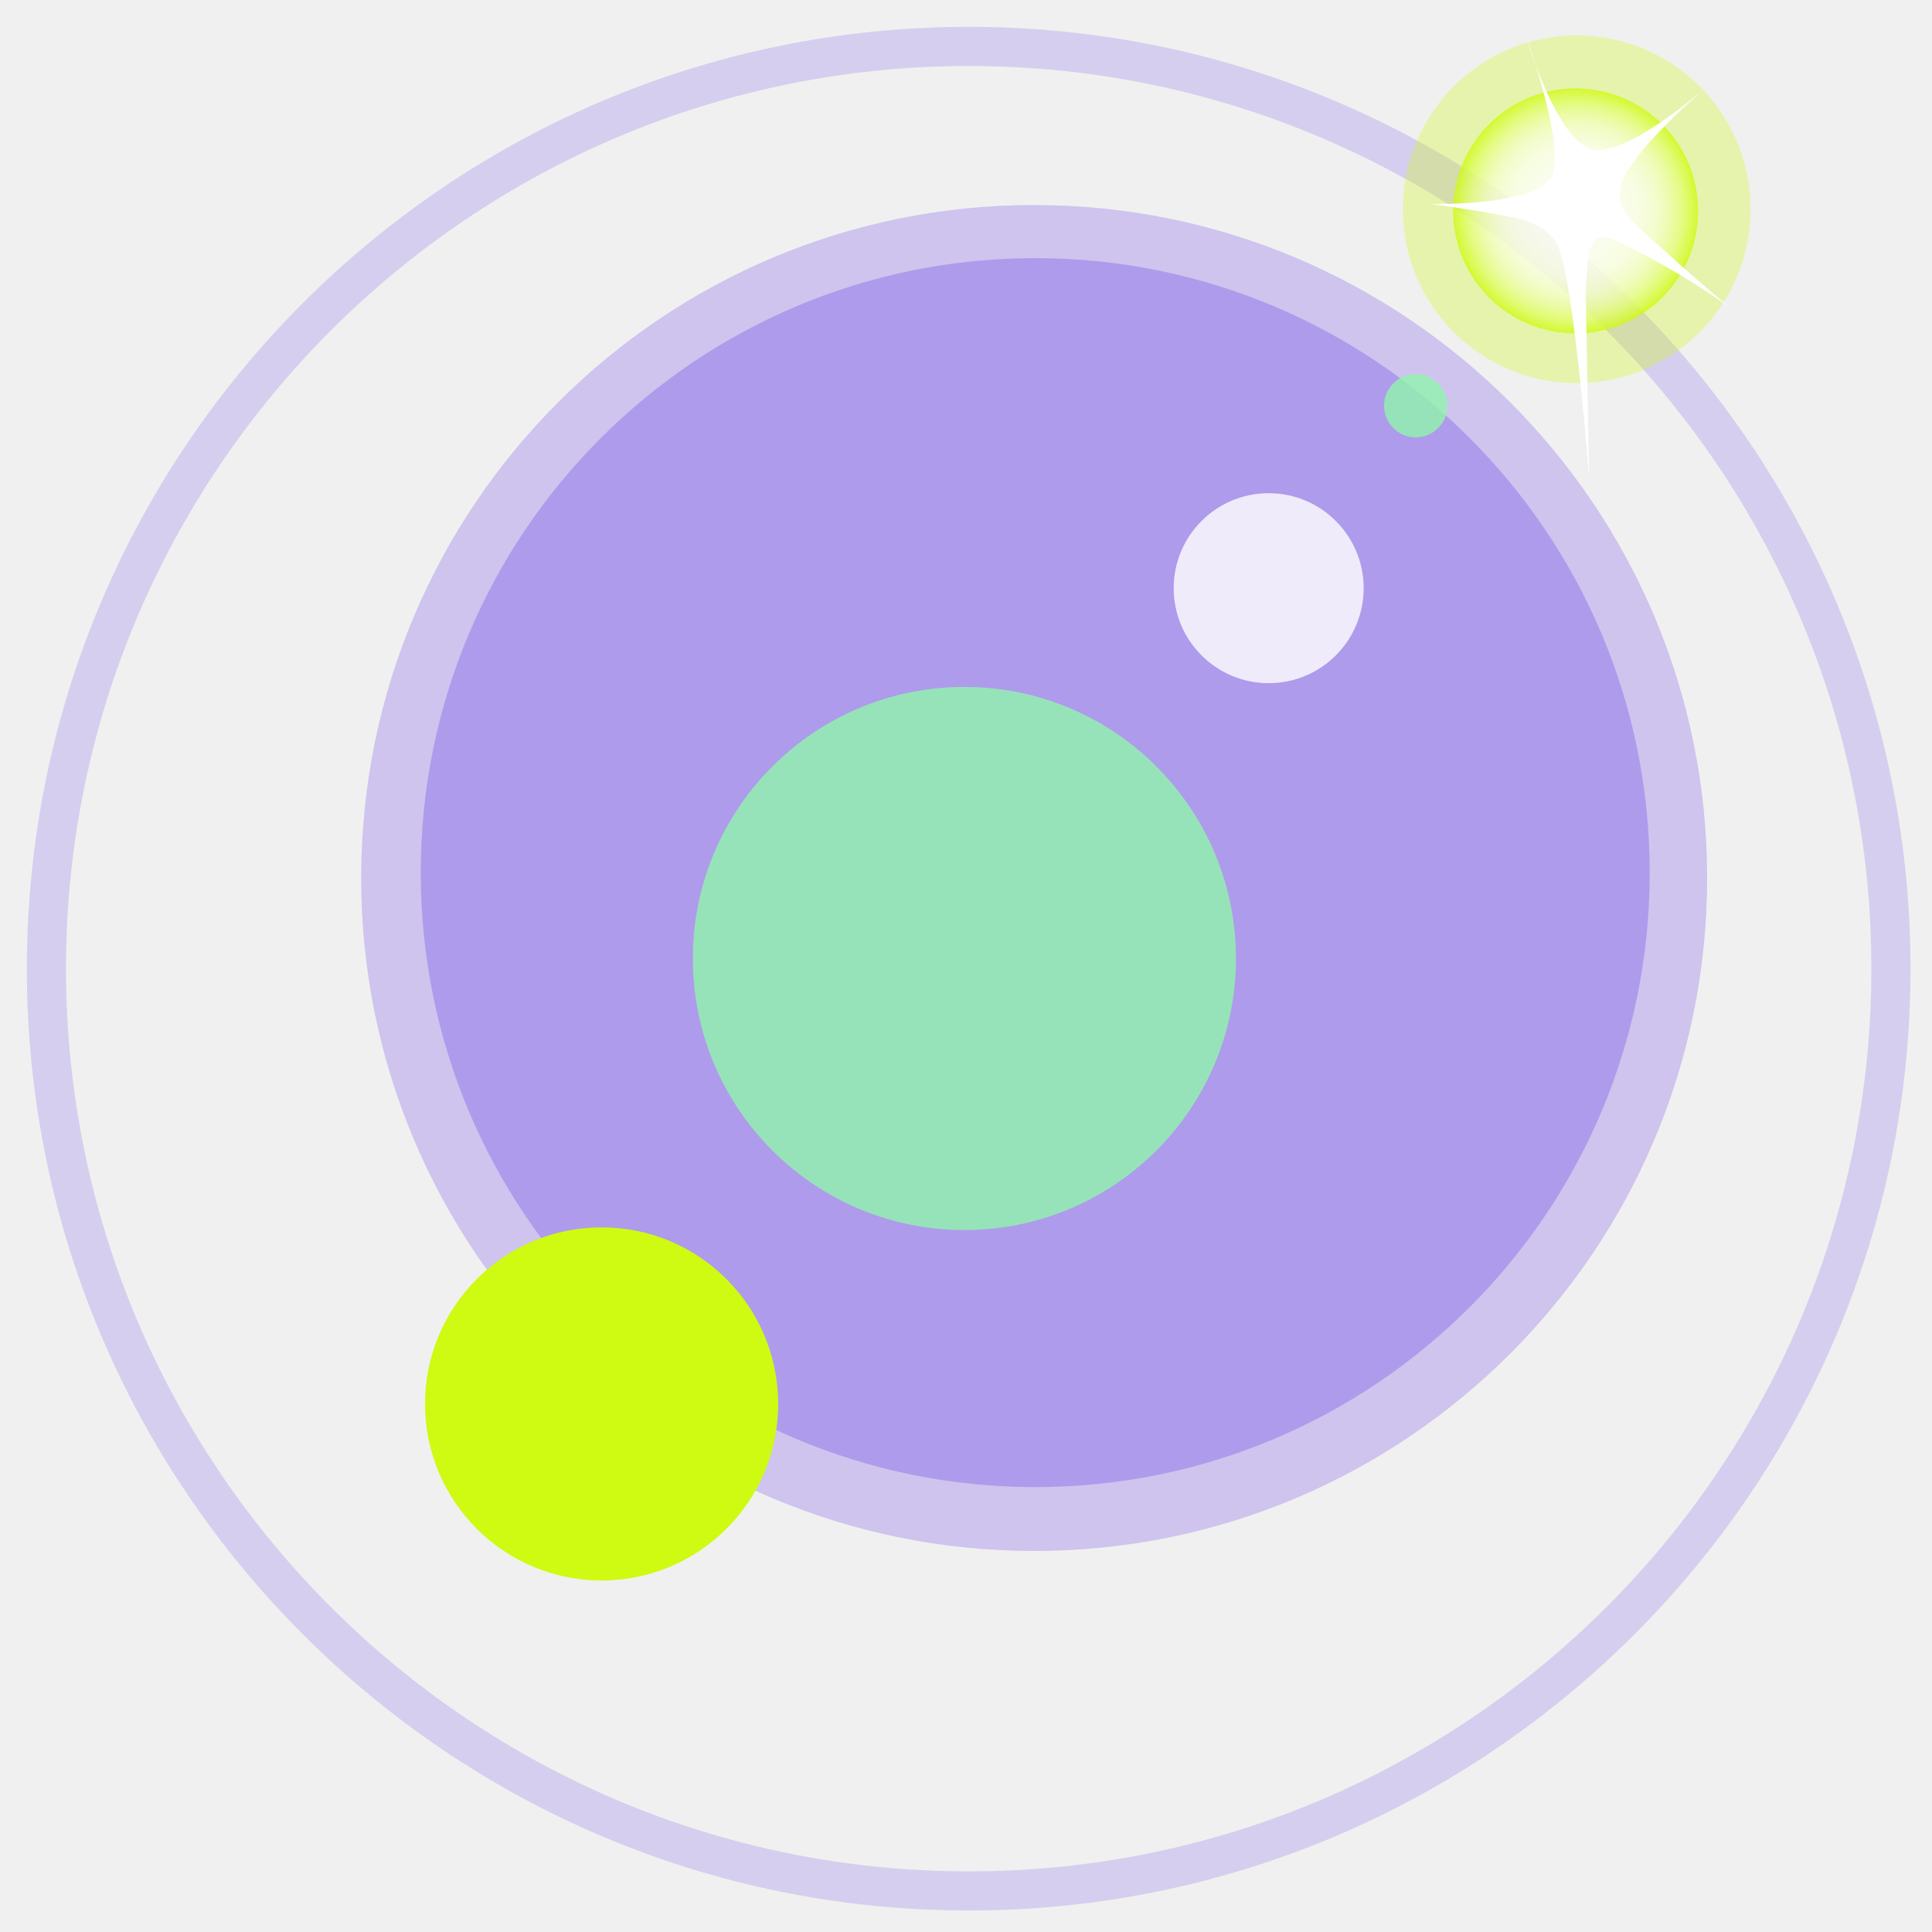
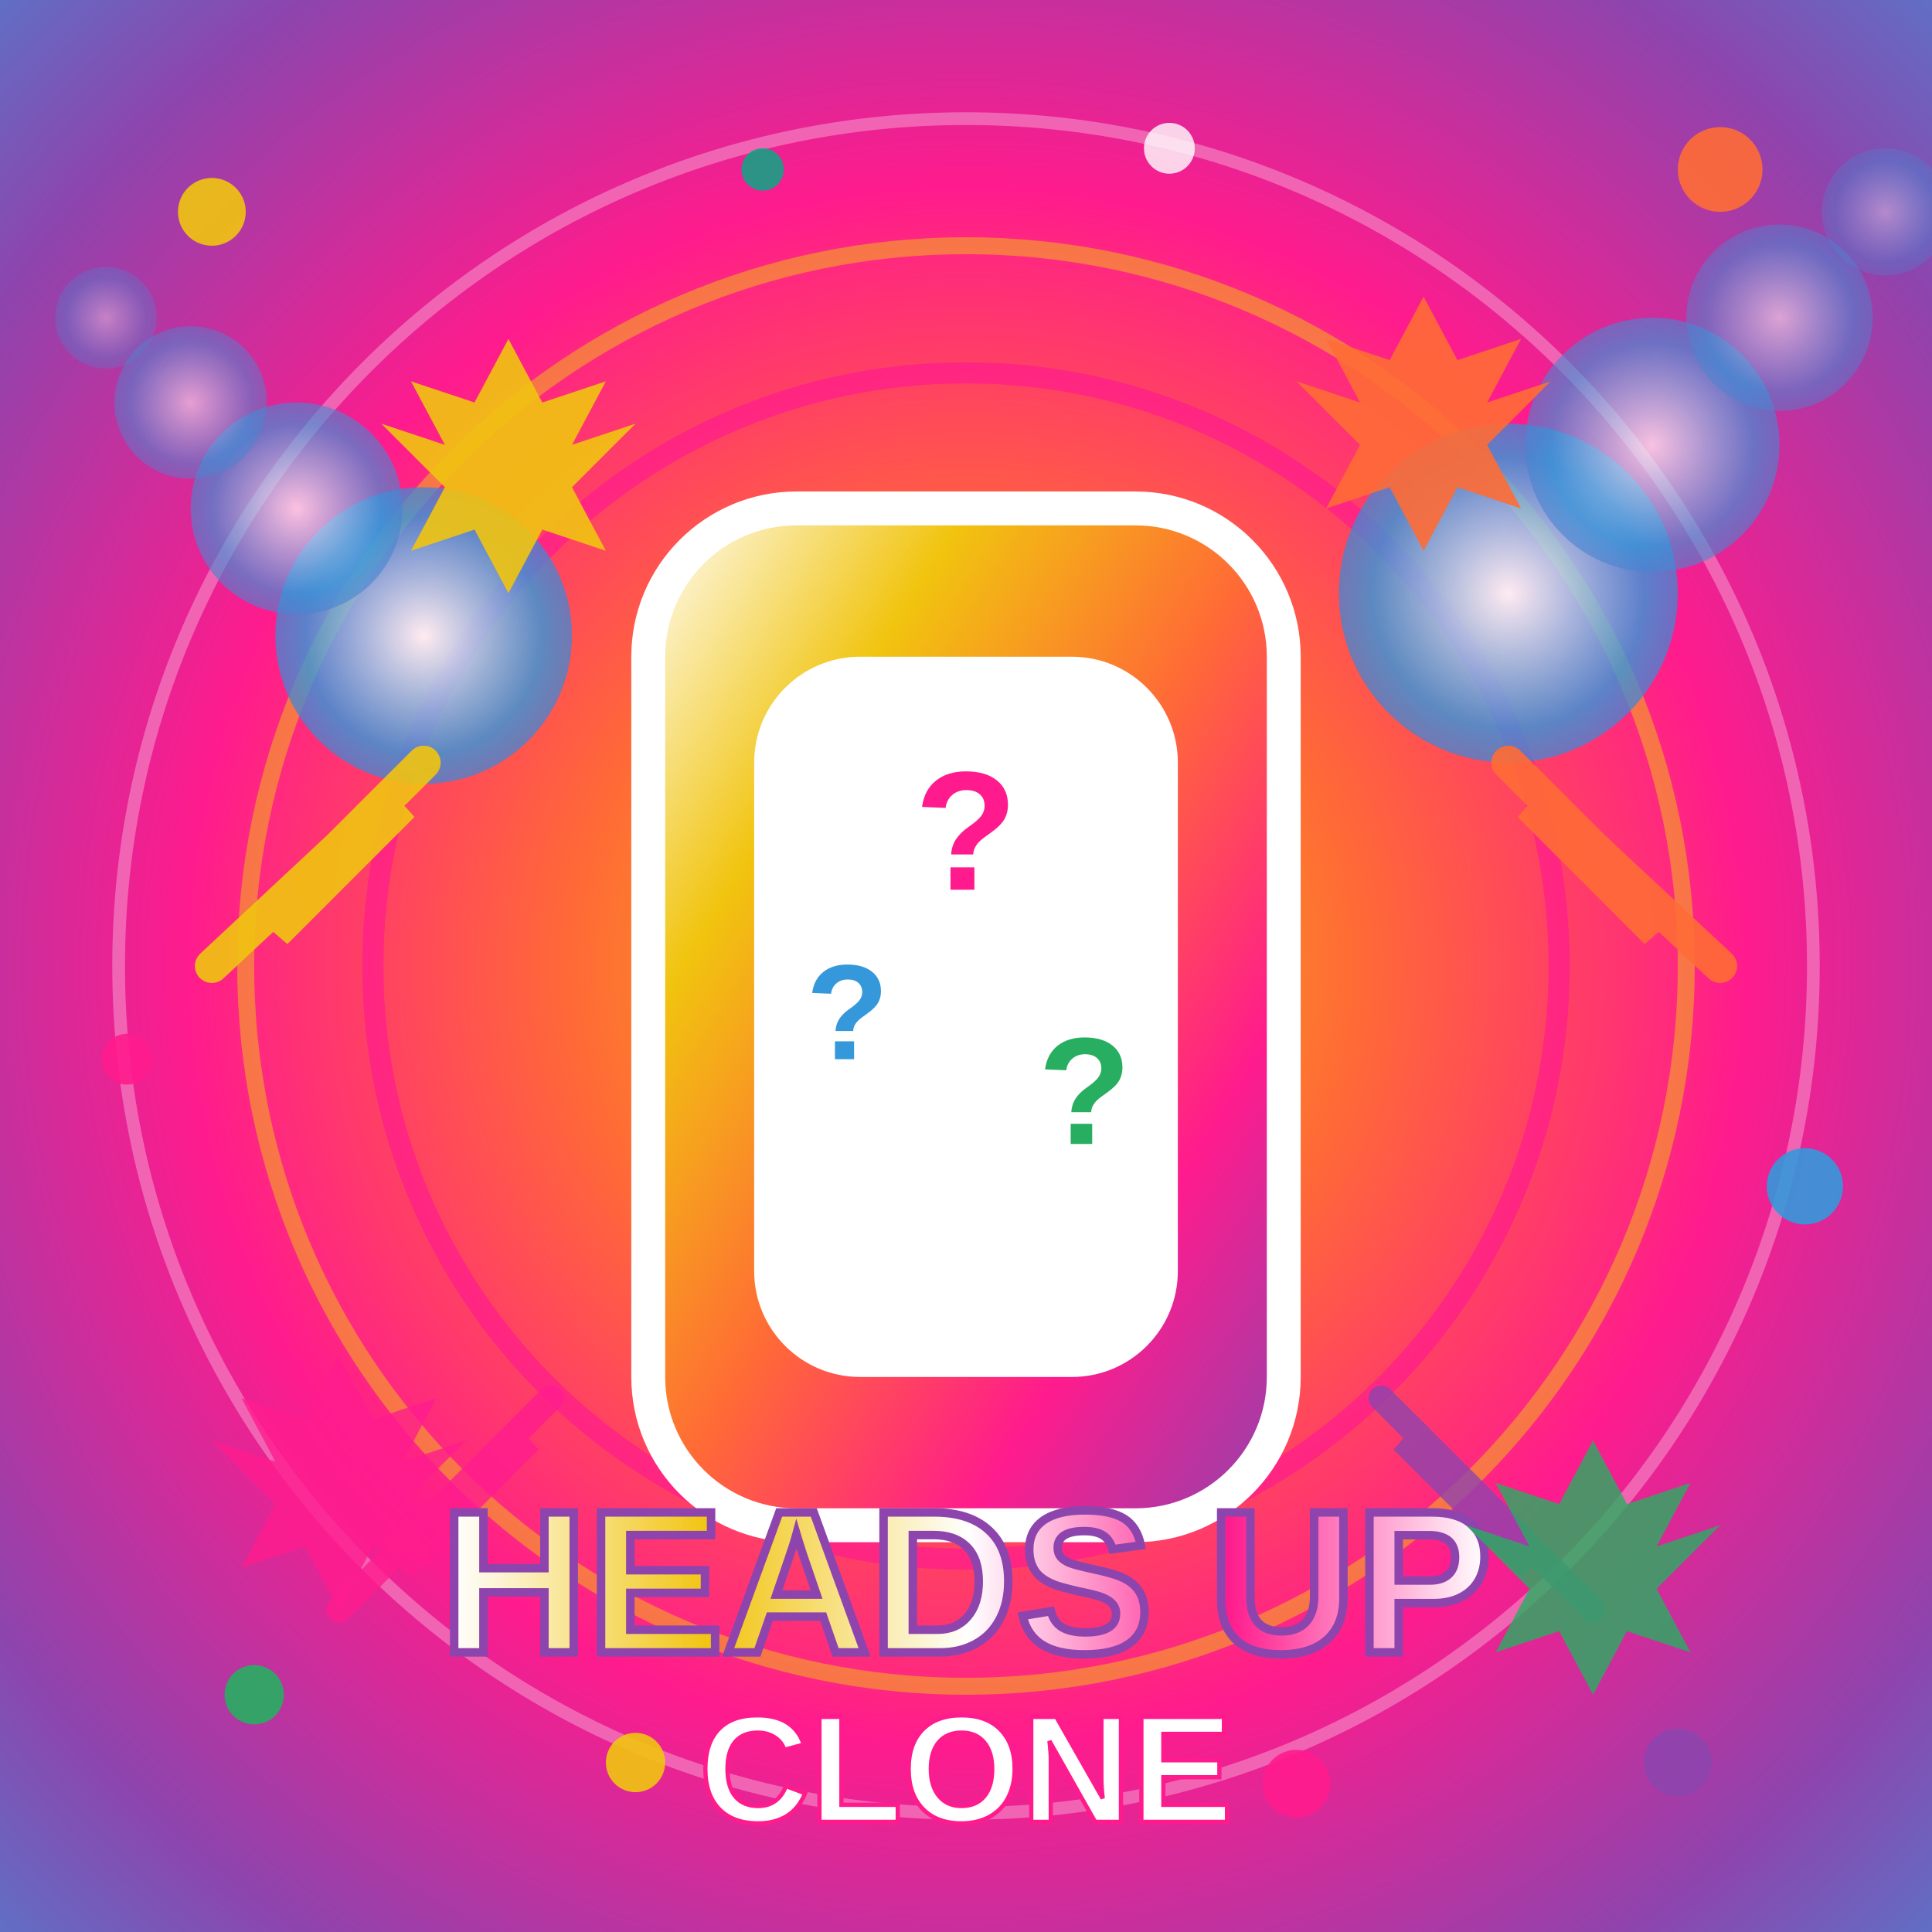
- <svg xmlns="http://www.w3.org/2000/svg" xmlns:xlink="http://www.w3.org/1999/xlink" version="1.1" id="Layer_1" x="0px" y="0px" viewBox="0 0 360 360" style="enable-background:new 0 0 360 360;" xml:space="preserve">
-   <style type="text/css">
- 	.st0{opacity:0.3;}
- 	.st1{fill:#9A81EA;}
- 	.st2{opacity:0.4;}
- 	.st3{opacity:0.6;}
- 	.st4{opacity:0.8;}
- 	.st5{fill:#FFFFFF;}
- 	.st6{fill:#91F5AD;}
- 	.st7{fill:#CFFA12;}
- 	.st8{clip-path:url(#SVGID_2_);fill:#CFFA12;}
- 	.st9{clip-path:url(#SVGID_2_);fill:#D0FA16;}
- 	.st10{clip-path:url(#SVGID_2_);fill:#D1FA1A;}
- 	.st11{clip-path:url(#SVGID_2_);fill:#D1FA1E;}
- 	.st12{clip-path:url(#SVGID_2_);fill:#D2FA22;}
- 	.st13{clip-path:url(#SVGID_2_);fill:#D3FA26;}
- 	.st14{clip-path:url(#SVGID_2_);fill:#D4FB2A;}
- 	.st15{clip-path:url(#SVGID_2_);fill:#D5FB2E;}
- 	.st16{clip-path:url(#SVGID_2_);fill:#D5FB31;}
- 	.st17{clip-path:url(#SVGID_2_);fill:#D6FB35;}
- 	.st18{clip-path:url(#SVGID_2_);fill:#D7FB39;}
- 	.st19{clip-path:url(#SVGID_2_);fill:#D8FB3C;}
- 	.st20{clip-path:url(#SVGID_2_);fill:#D8FB40;}
- 	.st21{clip-path:url(#SVGID_2_);fill:#D9FB43;}
- 	.st22{clip-path:url(#SVGID_2_);fill:#DAFB47;}
- 	.st23{clip-path:url(#SVGID_2_);fill:#DAFB4A;}
- 	.st24{clip-path:url(#SVGID_2_);fill:#DBFB4E;}
- 	.st25{clip-path:url(#SVGID_2_);fill:#DCFB51;}
- 	.st26{clip-path:url(#SVGID_2_);fill:#DCFB54;}
- 	.st27{clip-path:url(#SVGID_2_);fill:#DDFB57;}
- 	.st28{clip-path:url(#SVGID_2_);fill:#DEFC5A;}
- 	.st29{clip-path:url(#SVGID_2_);fill:#DEFC5E;}
- 	.st30{clip-path:url(#SVGID_2_);fill:#DFFC61;}
- 	.st31{clip-path:url(#SVGID_2_);fill:#E0FC64;}
- 	.st32{clip-path:url(#SVGID_2_);fill:#E0FC67;}
- 	.st33{clip-path:url(#SVGID_2_);fill:#E1FC6A;}
- 	.st34{clip-path:url(#SVGID_2_);fill:#E1FC6D;}
- 	.st35{clip-path:url(#SVGID_2_);fill:#E2FC6F;}
- 	.st36{clip-path:url(#SVGID_2_);fill:#E2FC72;}
- 	.st37{clip-path:url(#SVGID_2_);fill:#E3FC75;}
- 	.st38{clip-path:url(#SVGID_2_);fill:#E4FC78;}
- 	.st39{clip-path:url(#SVGID_2_);fill:#E4FC7A;}
- 	.st40{clip-path:url(#SVGID_2_);fill:#E5FC7D;}
- 	.st41{clip-path:url(#SVGID_2_);fill:#E5FC80;}
- 	.st42{clip-path:url(#SVGID_2_);fill:#E6FC82;}
- 	.st43{clip-path:url(#SVGID_2_);fill:#E6FC85;}
- 	.st44{clip-path:url(#SVGID_2_);fill:#E7FC87;}
- 	.st45{clip-path:url(#SVGID_2_);fill:#E7FD8A;}
- 	.st46{clip-path:url(#SVGID_2_);fill:#E8FD8C;}
- 	.st47{clip-path:url(#SVGID_2_);fill:#E8FD8E;}
- 	.st48{clip-path:url(#SVGID_2_);fill:#E9FD91;}
- 	.st49{clip-path:url(#SVGID_2_);fill:#E9FD93;}
- 	.st50{clip-path:url(#SVGID_2_);fill:#EAFD95;}
- 	.st51{clip-path:url(#SVGID_2_);fill:#EAFD98;}
- 	.st52{clip-path:url(#SVGID_2_);fill:#EAFD9A;}
- 	.st53{clip-path:url(#SVGID_2_);fill:#EBFD9C;}
- 	.st54{clip-path:url(#SVGID_2_);fill:#EBFD9E;}
- 	.st55{clip-path:url(#SVGID_2_);fill:#ECFDA0;}
- 	.st56{clip-path:url(#SVGID_2_);fill:#ECFDA2;}
- 	.st57{clip-path:url(#SVGID_2_);fill:#EDFDA4;}
- 	.st58{clip-path:url(#SVGID_2_);fill:#EDFDA6;}
- 	.st59{clip-path:url(#SVGID_2_);fill:#EDFDA8;}
- 	.st60{clip-path:url(#SVGID_2_);fill:#EEFDAA;}
- 	.st61{clip-path:url(#SVGID_2_);fill:#EEFDAC;}
- 	.st62{clip-path:url(#SVGID_2_);fill:#EFFDAE;}
- 	.st63{clip-path:url(#SVGID_2_);fill:#EFFDB0;}
- 	.st64{clip-path:url(#SVGID_2_);fill:#EFFDB1;}
- 	.st65{clip-path:url(#SVGID_2_);fill:#F0FDB3;}
- 	.st66{clip-path:url(#SVGID_2_);fill:#F0FDB5;}
- 	.st67{clip-path:url(#SVGID_2_);fill:#F0FDB7;}
- 	.st68{clip-path:url(#SVGID_2_);fill:#F1FEB8;}
- 	.st69{clip-path:url(#SVGID_2_);fill:#F1FEBA;}
- 	.st70{clip-path:url(#SVGID_2_);fill:#F1FEBC;}
- 	.st71{clip-path:url(#SVGID_2_);fill:#F2FEBD;}
- 	.st72{clip-path:url(#SVGID_2_);fill:#F2FEBF;}
- 	.st73{clip-path:url(#SVGID_2_);fill:#F2FEC0;}
- 	.st74{clip-path:url(#SVGID_2_);fill:#F3FEC2;}
- 	.st75{clip-path:url(#SVGID_2_);fill:#F3FEC3;}
- 	.st76{clip-path:url(#SVGID_2_);fill:#F3FEC5;}
- 	.st77{clip-path:url(#SVGID_2_);fill:#F3FEC6;}
- 	.st78{clip-path:url(#SVGID_2_);fill:#F4FEC7;}
- 	.st79{clip-path:url(#SVGID_2_);fill:#F4FEC9;}
- 	.st80{clip-path:url(#SVGID_2_);fill:#F4FECA;}
- 	.st81{clip-path:url(#SVGID_2_);fill:#F5FECB;}
- 	.st82{clip-path:url(#SVGID_2_);fill:#F5FECD;}
- 	.st83{clip-path:url(#SVGID_2_);fill:#F5FECE;}
- 	.st84{clip-path:url(#SVGID_2_);fill:#F5FECF;}
- 	.st85{clip-path:url(#SVGID_2_);fill:#F6FED0;}
- 	.st86{clip-path:url(#SVGID_2_);fill:#F6FED2;}
- 	.st87{clip-path:url(#SVGID_2_);fill:#F6FED3;}
- 	.st88{clip-path:url(#SVGID_2_);fill:#F6FED4;}
- 	.st89{clip-path:url(#SVGID_2_);fill:#F7FED5;}
- 	.st90{clip-path:url(#SVGID_2_);fill:#F7FED6;}
- 	.st91{clip-path:url(#SVGID_2_);fill:#F7FED7;}
- 	.st92{clip-path:url(#SVGID_2_);fill:#F7FED8;}
- 	.st93{clip-path:url(#SVGID_2_);fill:#F7FED9;}
- 	.st94{clip-path:url(#SVGID_2_);fill:#F8FEDA;}
- 	.st95{clip-path:url(#SVGID_2_);fill:#F8FEDB;}
- 	.st96{clip-path:url(#SVGID_2_);fill:#F8FEDC;}
- 	.st97{clip-path:url(#SVGID_2_);fill:#F8FEDD;}
- 	.st98{clip-path:url(#SVGID_2_);fill:#F8FEDE;}
- 	.st99{clip-path:url(#SVGID_2_);fill:#F9FEDF;}
- 	.st100{clip-path:url(#SVGID_2_);fill:#F9FEE0;}
- 	.st101{clip-path:url(#SVGID_2_);fill:#F9FEE1;}
- 	.st102{clip-path:url(#SVGID_2_);fill:#F9FEE2;}
- 	.st103{clip-path:url(#SVGID_2_);fill:#F9FEE3;}
- 	.st104{clip-path:url(#SVGID_2_);fill:#FAFEE4;}
- 	.st105{clip-path:url(#SVGID_2_);fill:#FAFEE5;}
- 	.st106{clip-path:url(#SVGID_2_);fill:#FAFEE6;}
- 	.st107{clip-path:url(#SVGID_2_);fill:#FAFEE7;}
- 	.st108{clip-path:url(#SVGID_2_);fill:#FAFFE7;}
- 	.st109{clip-path:url(#SVGID_2_);fill:#FAFFE8;}
- 	.st110{clip-path:url(#SVGID_2_);fill:#FAFFE9;}
- 	.st111{clip-path:url(#SVGID_2_);fill:#FBFFE9;}
- 	.st112{clip-path:url(#SVGID_2_);fill:#FBFFEA;}
- 	.st113{clip-path:url(#SVGID_2_);fill:#FBFFEB;}
- 	.st114{clip-path:url(#SVGID_2_);fill:#FBFFEC;}
- 	.st115{clip-path:url(#SVGID_2_);fill:#FBFFED;}
- 	.st116{clip-path:url(#SVGID_2_);fill:#FCFFEE;}
- 	.st117{clip-path:url(#SVGID_2_);fill:#FCFFEF;}
- 	.st118{clip-path:url(#SVGID_2_);fill:#FCFFF0;}
- 	.st119{clip-path:url(#SVGID_2_);fill:#FCFFF1;}
- 	.st120{clip-path:url(#SVGID_2_);fill:#FCFFF2;}
- 	.st121{clip-path:url(#SVGID_2_);fill:#FDFFF3;}
- 	.st122{clip-path:url(#SVGID_2_);fill:#FDFFF4;}
- 	.st123{clip-path:url(#SVGID_2_);fill:#FDFFF5;}
- 	.st124{clip-path:url(#SVGID_2_);fill:#FDFFF6;}
- 	.st125{clip-path:url(#SVGID_2_);fill:#FDFFF7;}
- 	.st126{clip-path:url(#SVGID_2_);fill:#FDFFF8;}
- 	.st127{clip-path:url(#SVGID_2_);fill:#FEFFF8;}
- 	.st128{clip-path:url(#SVGID_2_);fill:#FEFFF9;}
- 	.st129{clip-path:url(#SVGID_2_);fill:#FEFFFA;}
- 	.st130{clip-path:url(#SVGID_2_);fill:#FEFFFB;}
- 	.st131{clip-path:url(#SVGID_2_);fill:#FEFFFC;}
- 	.st132{clip-path:url(#SVGID_2_);fill:#FFFFFD;}
- 	.st133{clip-path:url(#SVGID_2_);fill:#FFFFFE;}
- 	.st134{clip-path:url(#SVGID_2_);fill:#FFFFFF;}
- </style>
-   <g>
-     <g class="st0">
-       <path class="st1" d="M180.5,356C83.7,356,5,277.3,5,180.5S83.7,5,180.5,5C277.3,5,356,83.7,356,180.5S277.3,356,180.5,356z     M180.5,12.3c-92.7,0-168.2,75.4-168.2,168.2s75.4,168.2,168.2,168.2s168.2-75.4,168.2-168.2S273.2,12.3,180.5,12.3z" />
-     </g>
-     <g class="st2">
-       <circle class="st1" cx="192.7" cy="163.6" r="125.4" />
-     </g>
-     <g class="st3">
-       <circle class="st1" cx="192.9" cy="162.6" r="114.5" />
-     </g>
-     <g>
-       <g class="st4">
-         <circle class="st5" cx="236.4" cy="109.6" r="17.7" />
-       </g>
-     </g>
-     <g>
-       <g class="st4">
-         <circle class="st6" cx="179.7" cy="178.6" r="50.6" />
-       </g>
-     </g>
-     <g>
-       <g class="st4">
-         <circle class="st6" cx="263.8" cy="75.6" r="5.9" />
-       </g>
-     </g>
-     <g class="st0">
-       <circle class="st7" cx="293.8" cy="39" r="32.4" />
-     </g>
-     <g class="st4">
-       <g>
-         <defs>
-           <circle id="SVGID_1_" cx="293.6" cy="39.3" r="22.8" />
-         </defs>
-         <clipPath id="SVGID_2_">
-           <use xlink:href="#SVGID_1_" style="overflow:visible;" />
-         </clipPath>
-         <rect x="269.8" y="15.5" class="st8" width="47.6" height="47.6" />
-         <circle class="st8" cx="293.6" cy="39.3" r="22.8" />
-         <circle class="st9" cx="293.6" cy="39.3" r="22.7" />
-         <circle class="st10" cx="293.6" cy="39.3" r="22.6" />
-         <circle class="st11" cx="293.6" cy="39.3" r="22.5" />
-         <circle class="st12" cx="293.6" cy="39.3" r="22.4" />
-         <circle class="st13" cx="293.6" cy="39.3" r="22.3" />
-         <circle class="st14" cx="293.6" cy="39.3" r="22.2" />
-         <circle class="st15" cx="293.6" cy="39.3" r="22.1" />
-         <circle class="st16" cx="293.6" cy="39.3" r="22" />
-         <circle class="st17" cx="293.6" cy="39.3" r="21.9" />
-         <circle class="st18" cx="293.6" cy="39.3" r="21.8" />
-         <circle class="st19" cx="293.6" cy="39.3" r="21.7" />
-         <circle class="st20" cx="293.6" cy="39.3" r="21.6" />
-         <circle class="st21" cx="293.6" cy="39.3" r="21.5" />
-         <circle class="st22" cx="293.6" cy="39.3" r="21.4" />
-         <circle class="st23" cx="293.6" cy="39.3" r="21.3" />
-         <circle class="st24" cx="293.6" cy="39.3" r="21.2" />
-         <circle class="st25" cx="293.6" cy="39.3" r="21.1" />
-         <circle class="st26" cx="293.6" cy="39.3" r="21" />
-         <circle class="st27" cx="293.6" cy="39.3" r="20.9" />
-         <circle class="st28" cx="293.6" cy="39.3" r="20.8" />
-         <circle class="st29" cx="293.6" cy="39.3" r="20.7" />
-         <circle class="st30" cx="293.6" cy="39.3" r="20.7" />
-         <circle class="st31" cx="293.6" cy="39.3" r="20.6" />
-         <circle class="st32" cx="293.6" cy="39.3" r="20.5" />
-         <circle class="st33" cx="293.6" cy="39.3" r="20.4" />
-         <circle class="st34" cx="293.6" cy="39.3" r="20.3" />
-         <circle class="st35" cx="293.6" cy="39.3" r="20.2" />
-         <circle class="st36" cx="293.6" cy="39.3" r="20.1" />
-         <circle class="st37" cx="293.6" cy="39.3" r="20" />
-         <circle class="st38" cx="293.6" cy="39.3" r="19.9" />
-         <circle class="st39" cx="293.6" cy="39.3" r="19.8" />
-         <circle class="st40" cx="293.6" cy="39.3" r="19.7" />
-         <circle class="st41" cx="293.6" cy="39.3" r="19.6" />
-         <circle class="st42" cx="293.6" cy="39.3" r="19.5" />
-         <circle class="st43" cx="293.6" cy="39.3" r="19.4" />
-         <circle class="st44" cx="293.6" cy="39.3" r="19.3" />
-         <circle class="st45" cx="293.6" cy="39.3" r="19.2" />
-         <circle class="st46" cx="293.6" cy="39.3" r="19.1" />
-         <circle class="st47" cx="293.6" cy="39.3" r="19" />
-         <circle class="st48" cx="293.6" cy="39.3" r="18.9" />
-         <circle class="st49" cx="293.6" cy="39.3" r="18.8" />
-         <circle class="st50" cx="293.6" cy="39.3" r="18.7" />
-         <circle class="st51" cx="293.6" cy="39.3" r="18.6" />
-         <circle class="st52" cx="293.6" cy="39.3" r="18.5" />
-         <circle class="st53" cx="293.6" cy="39.3" r="18.4" />
-         <circle class="st54" cx="293.6" cy="39.3" r="18.3" />
-         <circle class="st55" cx="293.6" cy="39.3" r="18.3" />
-         <circle class="st56" cx="293.6" cy="39.3" r="18.2" />
-         <circle class="st57" cx="293.6" cy="39.3" r="18.1" />
-         <circle class="st58" cx="293.6" cy="39.3" r="18" />
-         <circle class="st59" cx="293.6" cy="39.3" r="17.9" />
-         <circle class="st60" cx="293.6" cy="39.3" r="17.8" />
-         <circle class="st61" cx="293.6" cy="39.3" r="17.7" />
-         <circle class="st62" cx="293.6" cy="39.3" r="17.6" />
-         <circle class="st63" cx="293.6" cy="39.3" r="17.5" />
-         <circle class="st64" cx="293.6" cy="39.3" r="17.4" />
-         <circle class="st65" cx="293.6" cy="39.3" r="17.3" />
-         <circle class="st66" cx="293.6" cy="39.3" r="17.2" />
-         <circle class="st67" cx="293.6" cy="39.3" r="17.1" />
-         <circle class="st68" cx="293.6" cy="39.3" r="17" />
-         <circle class="st69" cx="293.6" cy="39.3" r="16.9" />
-         <circle class="st70" cx="293.6" cy="39.3" r="16.8" />
-         <circle class="st71" cx="293.6" cy="39.3" r="16.7" />
-         <circle class="st72" cx="293.6" cy="39.3" r="16.6" />
-         <circle class="st73" cx="293.6" cy="39.3" r="16.5" />
-         <circle class="st74" cx="293.6" cy="39.3" r="16.4" />
-         <circle class="st75" cx="293.6" cy="39.3" r="16.3" />
-         <circle class="st76" cx="293.6" cy="39.3" r="16.2" />
-         <circle class="st77" cx="293.6" cy="39.3" r="16.1" />
-         <circle class="st78" cx="293.6" cy="39.3" r="16" />
-         <circle class="st79" cx="293.6" cy="39.3" r="15.9" />
-         <circle class="st80" cx="293.6" cy="39.3" r="15.8" />
-         <circle class="st81" cx="293.6" cy="39.3" r="15.8" />
-         <circle class="st82" cx="293.6" cy="39.3" r="15.7" />
-         <circle class="st83" cx="293.6" cy="39.3" r="15.6" />
-         <circle class="st84" cx="293.6" cy="39.3" r="15.5" />
-         <circle class="st85" cx="293.6" cy="39.3" r="15.4" />
-         <circle class="st86" cx="293.6" cy="39.3" r="15.3" />
-         <circle class="st87" cx="293.6" cy="39.3" r="15.2" />
-         <circle class="st88" cx="293.6" cy="39.3" r="15.1" />
-         <circle class="st89" cx="293.6" cy="39.3" r="15" />
-         <circle class="st90" cx="293.6" cy="39.3" r="14.9" />
-         <circle class="st91" cx="293.6" cy="39.3" r="14.8" />
-         <circle class="st92" cx="293.6" cy="39.3" r="14.7" />
-         <circle class="st93" cx="293.6" cy="39.3" r="14.6" />
-         <circle class="st94" cx="293.6" cy="39.3" r="14.5" />
-         <circle class="st95" cx="293.6" cy="39.3" r="14.4" />
-         <circle class="st96" cx="293.6" cy="39.3" r="14.3" />
-         <circle class="st97" cx="293.6" cy="39.3" r="14.2" />
-         <circle class="st98" cx="293.6" cy="39.3" r="14.1" />
-         <circle class="st99" cx="293.6" cy="39.3" r="14" />
-         <circle class="st100" cx="293.6" cy="39.3" r="13.9" />
-         <circle class="st101" cx="293.6" cy="39.3" r="13.8" />
-         <circle class="st102" cx="293.6" cy="39.3" r="13.7" />
-         <circle class="st103" cx="293.6" cy="39.3" r="13.6" />
-         <circle class="st103" cx="293.6" cy="39.3" r="13.5" />
-         <circle class="st104" cx="293.6" cy="39.3" r="13.4" />
-         <circle class="st105" cx="293.6" cy="39.3" r="13.4" />
-         <circle class="st106" cx="293.6" cy="39.3" r="13.3" />
-         <circle class="st107" cx="293.6" cy="39.3" r="13.2" />
-         <circle class="st108" cx="293.6" cy="39.3" r="13.1" />
-         <circle class="st109" cx="293.6" cy="39.3" r="13" />
-         <circle class="st110" cx="293.6" cy="39.3" r="12.9" />
-         <circle class="st111" cx="293.6" cy="39.3" r="12.8" />
-         <circle class="st112" cx="293.6" cy="39.3" r="12.7" />
-         <circle class="st113" cx="293.6" cy="39.3" r="12.6" />
-         <circle class="st113" cx="293.6" cy="39.3" r="12.5" />
-         <circle class="st114" cx="293.6" cy="39.3" r="12.4" />
-         <circle class="st115" cx="293.6" cy="39.3" r="12.3" />
-         <circle class="st115" cx="293.6" cy="39.3" r="12.2" />
-         <circle class="st116" cx="293.6" cy="39.3" r="12.1" />
-         <circle class="st116" cx="293.6" cy="39.3" r="12" />
-         <circle class="st117" cx="293.6" cy="39.3" r="11.9" />
-         <circle class="st117" cx="293.6" cy="39.3" r="11.8" />
-         <circle class="st118" cx="293.6" cy="39.3" r="11.7" />
-         <circle class="st118" cx="293.6" cy="39.3" r="11.6" />
-         <circle class="st119" cx="293.6" cy="39.3" r="11.5" />
-         <circle class="st119" cx="293.6" cy="39.3" r="11.4" />
-         <circle class="st120" cx="293.6" cy="39.3" r="11.3" />
-         <circle class="st120" cx="293.6" cy="39.3" r="11.2" />
-         <circle class="st121" cx="293.6" cy="39.3" r="11.1" />
-         <circle class="st121" cx="293.6" cy="39.3" r="11" />
-         <circle class="st122" cx="293.6" cy="39.3" r="11" />
-         <circle class="st122" cx="293.6" cy="39.3" r="10.9" />
-         <circle class="st122" cx="293.6" cy="39.3" r="10.8" />
-         <circle class="st123" cx="293.6" cy="39.3" r="10.7" />
-         <circle class="st123" cx="293.6" cy="39.3" r="10.6" />
-         <circle class="st124" cx="293.6" cy="39.3" r="10.5" />
-         <circle class="st124" cx="293.6" cy="39.3" r="10.4" />
-         <circle class="st124" cx="293.6" cy="39.3" r="10.3" />
-         <circle class="st125" cx="293.6" cy="39.3" r="10.2" />
-         <circle class="st125" cx="293.6" cy="39.3" r="10.1" />
-         <circle class="st125" cx="293.6" cy="39.3" r="10" />
-         <circle class="st126" cx="293.6" cy="39.3" r="9.9" />
-         <circle class="st127" cx="293.6" cy="39.3" r="9.8" />
-         <circle class="st127" cx="293.6" cy="39.3" r="9.7" />
-         <circle class="st127" cx="293.6" cy="39.3" r="9.6" />
-         <circle class="st128" cx="293.6" cy="39.3" r="9.5" />
-         <circle class="st128" cx="293.6" cy="39.3" r="9.4" />
-         <circle class="st128" cx="293.6" cy="39.3" r="9.3" />
-         <circle class="st128" cx="293.6" cy="39.3" r="9.2" />
-         <circle class="st129" cx="293.6" cy="39.3" r="9.1" />
-         <circle class="st129" cx="293.6" cy="39.3" r="9" />
-         <circle class="st129" cx="293.6" cy="39.3" r="8.9" />
-         <circle class="st129" cx="293.6" cy="39.3" r="8.8" />
-         <circle class="st130" cx="293.6" cy="39.3" r="8.7" />
-         <circle class="st130" cx="293.6" cy="39.3" r="8.6" />
-         <circle class="st130" cx="293.6" cy="39.3" r="8.5" />
-         <circle class="st130" cx="293.6" cy="39.3" r="8.5" />
-         <circle class="st130" cx="293.6" cy="39.3" r="8.4" />
-         <circle class="st130" cx="293.6" cy="39.3" r="8.3" />
-         <circle class="st131" cx="293.6" cy="39.3" r="8.2" />
-         <circle class="st131" cx="293.6" cy="39.3" r="8.1" />
-         <circle class="st131" cx="293.6" cy="39.3" r="8" />
-         <circle class="st131" cx="293.6" cy="39.3" r="7.9" />
-         <circle class="st131" cx="293.6" cy="39.3" r="7.8" />
-         <circle class="st131" cx="293.6" cy="39.3" r="7.7" />
-         <circle class="st132" cx="293.6" cy="39.3" r="7.6" />
-         <circle class="st132" cx="293.6" cy="39.3" r="7.5" />
-         <circle class="st132" cx="293.6" cy="39.3" r="7.4" />
-         <circle class="st132" cx="293.6" cy="39.3" r="7.3" />
-         <circle class="st132" cx="293.6" cy="39.3" r="7.2" />
-         <circle class="st132" cx="293.6" cy="39.3" r="7.1" />
-         <circle class="st132" cx="293.6" cy="39.3" r="7" />
-         <circle class="st132" cx="293.6" cy="39.3" r="6.9" />
-         <circle class="st132" cx="293.6" cy="39.3" r="6.8" />
-         <circle class="st133" cx="293.6" cy="39.3" r="6.7" />
-         <circle class="st133" cx="293.6" cy="39.3" r="6.6" />
-         <circle class="st133" cx="293.6" cy="39.3" r="6.5" />
-         <circle class="st133" cx="293.6" cy="39.3" r="6.4" />
-         <circle class="st133" cx="293.6" cy="39.3" r="6.3" />
-         <circle class="st133" cx="293.6" cy="39.3" r="6.2" />
-         <circle class="st133" cx="293.6" cy="39.3" r="6.1" />
-         <circle class="st133" cx="293.6" cy="39.3" r="6.1" />
-         <circle class="st133" cx="293.6" cy="39.3" r="6" />
-         <circle class="st133" cx="293.6" cy="39.3" r="5.9" />
-         <circle class="st133" cx="293.6" cy="39.3" r="5.8" />
-         <circle class="st133" cx="293.6" cy="39.3" r="5.7" />
-         <circle class="st133" cx="293.6" cy="39.3" r="5.6" />
-         <circle class="st133" cx="293.6" cy="39.3" r="5.5" />
-         <circle class="st133" cx="293.6" cy="39.3" r="5.4" />
-         <circle class="st133" cx="293.6" cy="39.3" r="5.3" />
-         <circle class="st133" cx="293.6" cy="39.3" r="5.2" />
-         <circle class="st134" cx="293.6" cy="39.3" r="5.1" />
-         <circle class="st134" cx="293.6" cy="39.3" r="5" />
-         <circle class="st134" cx="293.6" cy="39.3" r="4.9" />
-         <circle class="st134" cx="293.6" cy="39.3" r="4.8" />
-         <circle class="st134" cx="293.6" cy="39.3" r="4.7" />
-         <circle class="st134" cx="293.6" cy="39.3" r="4.6" />
-         <circle class="st134" cx="293.6" cy="39.3" r="4.5" />
-         <circle class="st134" cx="293.6" cy="39.3" r="4.4" />
-         <circle class="st134" cx="293.6" cy="39.3" r="4.3" />
-         <circle class="st134" cx="293.6" cy="39.3" r="4.2" />
-         <circle class="st134" cx="293.6" cy="39.3" r="4.1" />
-         <circle class="st134" cx="293.6" cy="39.3" r="4" />
-         <circle class="st134" cx="293.6" cy="39.3" r="3.9" />
-         <circle class="st134" cx="293.6" cy="39.3" r="3.8" />
-         <circle class="st134" cx="293.6" cy="39.3" r="3.7" />
-         <circle class="st134" cx="293.6" cy="39.3" r="3.7" />
-         <circle class="st134" cx="293.6" cy="39.3" r="3.6" />
-         <circle class="st134" cx="293.6" cy="39.3" r="3.5" />
-         <circle class="st134" cx="293.6" cy="39.3" r="3.4" />
-         <circle class="st134" cx="293.6" cy="39.3" r="3.3" />
-         <circle class="st134" cx="293.6" cy="39.3" r="3.2" />
-         <circle class="st134" cx="293.6" cy="39.3" r="3.1" />
-         <circle class="st134" cx="293.6" cy="39.3" r="3" />
-         <circle class="st134" cx="293.6" cy="39.3" r="2.9" />
-         <circle class="st134" cx="293.6" cy="39.3" r="2.8" />
-         <circle class="st134" cx="293.6" cy="39.3" r="2.7" />
-         <circle class="st134" cx="293.6" cy="39.3" r="2.6" />
-         <circle class="st134" cx="293.6" cy="39.3" r="2.5" />
-         <circle class="st134" cx="293.6" cy="39.3" r="2.4" />
-         <circle class="st134" cx="293.6" cy="39.3" r="2.3" />
-         <circle class="st134" cx="293.6" cy="39.3" r="2.2" />
-         <circle class="st134" cx="293.6" cy="39.3" r="2.1" />
-         <circle class="st134" cx="293.6" cy="39.3" r="2" />
-         <circle class="st134" cx="293.6" cy="39.3" r="1.9" />
-         <circle class="st134" cx="293.6" cy="39.3" r="1.8" />
-         <circle class="st134" cx="293.6" cy="39.3" r="1.7" />
-         <circle class="st134" cx="293.6" cy="39.3" r="1.6" />
-         <circle class="st134" cx="293.6" cy="39.3" r="1.5" />
-         <circle class="st134" cx="293.6" cy="39.3" r="1.4" />
-         <circle class="st134" cx="293.6" cy="39.3" r="1.3" />
-         <circle class="st134" cx="293.6" cy="39.3" r="1.2" />
-         <circle class="st134" cx="293.6" cy="39.3" r="1.2" />
-         <circle class="st134" cx="293.6" cy="39.3" r="1.1" />
-         <circle class="st134" cx="293.6" cy="39.3" r="1" />
-         <circle class="st134" cx="293.6" cy="39.3" r="0.9" />
-         <circle class="st134" cx="293.6" cy="39.3" r="0.8" />
-         <circle class="st134" cx="293.6" cy="39.3" r="0.7" />
-         <circle class="st134" cx="293.6" cy="39.3" r="0.6" />
-         <circle class="st134" cx="293.6" cy="39.3" r="0.5" />
-         <circle class="st134" cx="293.6" cy="39.3" r="0.4" />
-         <circle class="st134" cx="293.6" cy="39.3" r="0.3" />
-         <circle class="st134" cx="293.6" cy="39.3" r="0.2" />
-         <circle class="st134" cx="293.6" cy="39.3" r="0.1" />
-       </g>
-     </g>
-     <g>
-       <path class="st5" d="M284.3,6.6c0,0,5.3,18.5,11.9,21.1c6,2.4,21.8-11.5,21.8-11.5s-9.4,8-13.6,14c-0.9,1.2-3,3.8-2.5,7.1    c0.5,3,4.4,5.9,7.8,9c7,6.4,12.5,10.9,12.5,10.9S315,52,307,47.8c-5.9-3.1-9.1-5.2-10.5-2c-1,2.4-1,9.5-1,9.5l0.6,33.7    c0,0-2.7-35.6-5.7-42.9c-1-2.6-4.1-4.8-9-5.7c-7.8-1.5-14.9-2.4-14.9-2.4s19.7,0.5,22.6-5.1C291.9,27.4,284.3,6.6,284.3,6.6z" />
-     </g>
-     <g>
-       <circle class="st7" cx="112.1" cy="261.6" r="32.9" />
-     </g>
+ <svg xmlns="http://www.w3.org/2000/svg" version="1.1" viewBox="0 0 456 456" style="enable-background:new 0 0 456 456;" xml:space="preserve">
+   <defs>
+     <radialGradient id="splashBackground" cx="50%" cy="50%" r="100%">
+       <stop offset="0%" style="stop-color:#F1C40F;stop-opacity:1" />
+       <stop offset="20%" style="stop-color:#FF6B35;stop-opacity:1" />
+       <stop offset="40%" style="stop-color:#FF1B8D;stop-opacity:1" />
+       <stop offset="60%" style="stop-color:#8E44AD;stop-opacity:1" />
+       <stop offset="80%" style="stop-color:#3498DB;stop-opacity:1" />
+       <stop offset="100%" style="stop-color:#27AE60;stop-opacity:1" />
+     </radialGradient>
+     <linearGradient id="phoneGradient" x1="0%" y1="0%" x2="100%" y2="100%">
+       <stop offset="0%" style="stop-color:#FFFFFF;stop-opacity:1" />
+       <stop offset="25%" style="stop-color:#F1C40F;stop-opacity:1" />
+       <stop offset="50%" style="stop-color:#FF6B35;stop-opacity:1" />
+       <stop offset="75%" style="stop-color:#FF1B8D;stop-opacity:1" />
+       <stop offset="100%" style="stop-color:#8E44AD;stop-opacity:1" />
+     </linearGradient>
+     <radialGradient id="bubbleGradient" cx="50%" cy="50%" r="80%">
+       <stop offset="0%" style="stop-color:#FFFFFF;stop-opacity:0.9" />
+       <stop offset="50%" style="stop-color:#3498DB;stop-opacity:0.8" />
+       <stop offset="100%" style="stop-color:#8E44AD;stop-opacity:0.7" />
+     </radialGradient>
+     <linearGradient id="textGradient" x1="0%" y1="0%" x2="100%" y2="0%">
+       <stop offset="0%" style="stop-color:#FFFFFF;stop-opacity:1" />
+       <stop offset="25%" style="stop-color:#F1C40F;stop-opacity:1" />
+       <stop offset="50%" style="stop-color:#FFFFFF;stop-opacity:1" />
+       <stop offset="75%" style="stop-color:#FF1B8D;stop-opacity:1" />
+       <stop offset="100%" style="stop-color:#FFFFFF;stop-opacity:1" />
+     </linearGradient>
+   </defs>
+   <rect width="456" height="456" fill="url(#splashBackground)" />
+   <circle cx="228" cy="228" r="200" fill="none" stroke="#FFFFFF" stroke-width="3" opacity="0.3" />
+   <circle cx="228" cy="228" r="170" fill="none" stroke="#F1C40F" stroke-width="4" opacity="0.5" />
+   <circle cx="228" cy="228" r="140" fill="none" stroke="#FF1B8D" stroke-width="5" opacity="0.7" />
+   <rect x="153" y="120" width="150" height="240" rx="35" ry="35" fill="url(#phoneGradient)" stroke="#FFFFFF" stroke-width="8" />
+   <rect x="178" y="155" width="100" height="170" rx="25" ry="25" fill="#FFFFFF" />
+   <text x="228" y="210" font-family="Arial, sans-serif" font-size="40" font-weight="bold" fill="#FF1B8D" text-anchor="middle">?</text>
+   <text x="200" y="250" font-family="Arial, sans-serif" font-size="32" font-weight="bold" fill="#3498DB" text-anchor="middle">?</text>
+   <text x="256" y="270" font-family="Arial, sans-serif" font-size="36" font-weight="bold" fill="#27AE60" text-anchor="middle">?</text>
+   <circle cx="100" cy="150" r="35" fill="url(#bubbleGradient)" />
+   <circle cx="70" cy="120" r="25" fill="url(#bubbleGradient)" opacity="0.8" />
+   <circle cx="45" cy="95" r="18" fill="url(#bubbleGradient)" opacity="0.6" />
+   <circle cx="25" cy="75" r="12" fill="url(#bubbleGradient)" opacity="0.4" />
+   <circle cx="356" cy="140" r="40" fill="url(#bubbleGradient)" />
+   <circle cx="390" cy="105" r="30" fill="url(#bubbleGradient)" opacity="0.8" />
+   <circle cx="420" cy="75" r="22" fill="url(#bubbleGradient)" opacity="0.6" />
+   <circle cx="445" cy="50" r="15" fill="url(#bubbleGradient)" opacity="0.4" />
+   <path d="M50 228 L80 200 L65 220 L95 190 L70 210 L100 180" stroke="#F1C40F" stroke-width="8" fill="none" stroke-linecap="round" opacity="0.9" />
+   <path d="M406 228 L376 200 L391 220 L361 190 L386 210 L356 180" stroke="#FF6B35" stroke-width="8" fill="none" stroke-linecap="round" opacity="0.9" />
+   <path d="M80 380 L110 350 L95 370 L125 340 L100 360 L130 330" stroke="#FF1B8D" stroke-width="6" fill="none" stroke-linecap="round" opacity="0.8" />
+   <path d="M376 380 L346 350 L361 370 L331 340 L356 360 L326 330" stroke="#8E44AD" stroke-width="6" fill="none" stroke-linecap="round" opacity="0.8" />
+   <text x="228" y="390" font-family="Arial, sans-serif" font-size="48" font-weight="bold" fill="url(#textGradient)" text-anchor="middle" stroke="#8E44AD" stroke-width="2">HEADS UP</text>
+   <text x="228" y="430" font-family="Arial, sans-serif" font-size="36" font-weight="bold" fill="#FFFFFF" text-anchor="middle" stroke="#FF1B8D" stroke-width="1">CLONE</text>
+   <g fill="#F1C40F" opacity="0.9">
+     <path d="M120 80 L128 95 L143 90 L135 105 L150 100 L135 115 L143 130 L128 125 L120 140 L112 125 L97 130 L105 115 L90 100 L105 105 L97 90 L112 95 Z" />
  </g>
+   <g fill="#FF6B35" opacity="0.9">
+     <path d="M336 70 L344 85 L359 80 L351 95 L366 90 L351 105 L359 120 L344 115 L336 130 L328 115 L313 120 L321 105 L306 90 L321 95 L313 80 L328 85 Z" />
+   </g>
+   <g fill="#FF1B8D" opacity="0.8">
+     <path d="M80 320 L88 335 L103 330 L95 345 L110 340 L95 355 L103 370 L88 365 L80 380 L72 365 L57 370 L65 355 L50 340 L65 345 L57 330 L72 335 Z" />
+   </g>
+   <g fill="#27AE60" opacity="0.8">
+     <path d="M376 340 L384 355 L399 350 L391 365 L406 360 L391 375 L399 390 L384 385 L376 400 L368 385 L353 390 L361 375 L346 360 L361 365 L353 350 L368 355 Z" />
+   </g>
+   <circle cx="50" cy="50" r="8" fill="#F1C40F" opacity="0.9" />
+   <circle cx="406" cy="40" r="10" fill="#FF6B35" opacity="0.9" />
+   <circle cx="30" cy="250" r="6" fill="#FF1B8D" opacity="0.9" />
+   <circle cx="426" cy="280" r="9" fill="#3498DB" opacity="0.9" />
+   <circle cx="60" cy="400" r="7" fill="#27AE60" opacity="0.9" />
+   <circle cx="396" cy="416" r="8" fill="#8E44AD" opacity="0.9" />
+   <circle cx="180" cy="40" r="5" fill="#16A085" opacity="0.9" />
+   <circle cx="276" cy="35" r="6" fill="#FFFFFF" opacity="0.8" />
+   <circle cx="150" cy="416" r="7" fill="#F1C40F" opacity="0.9" />
+   <circle cx="306" cy="421" r="8" fill="#FF1B8D" opacity="0.9" />
</svg>
